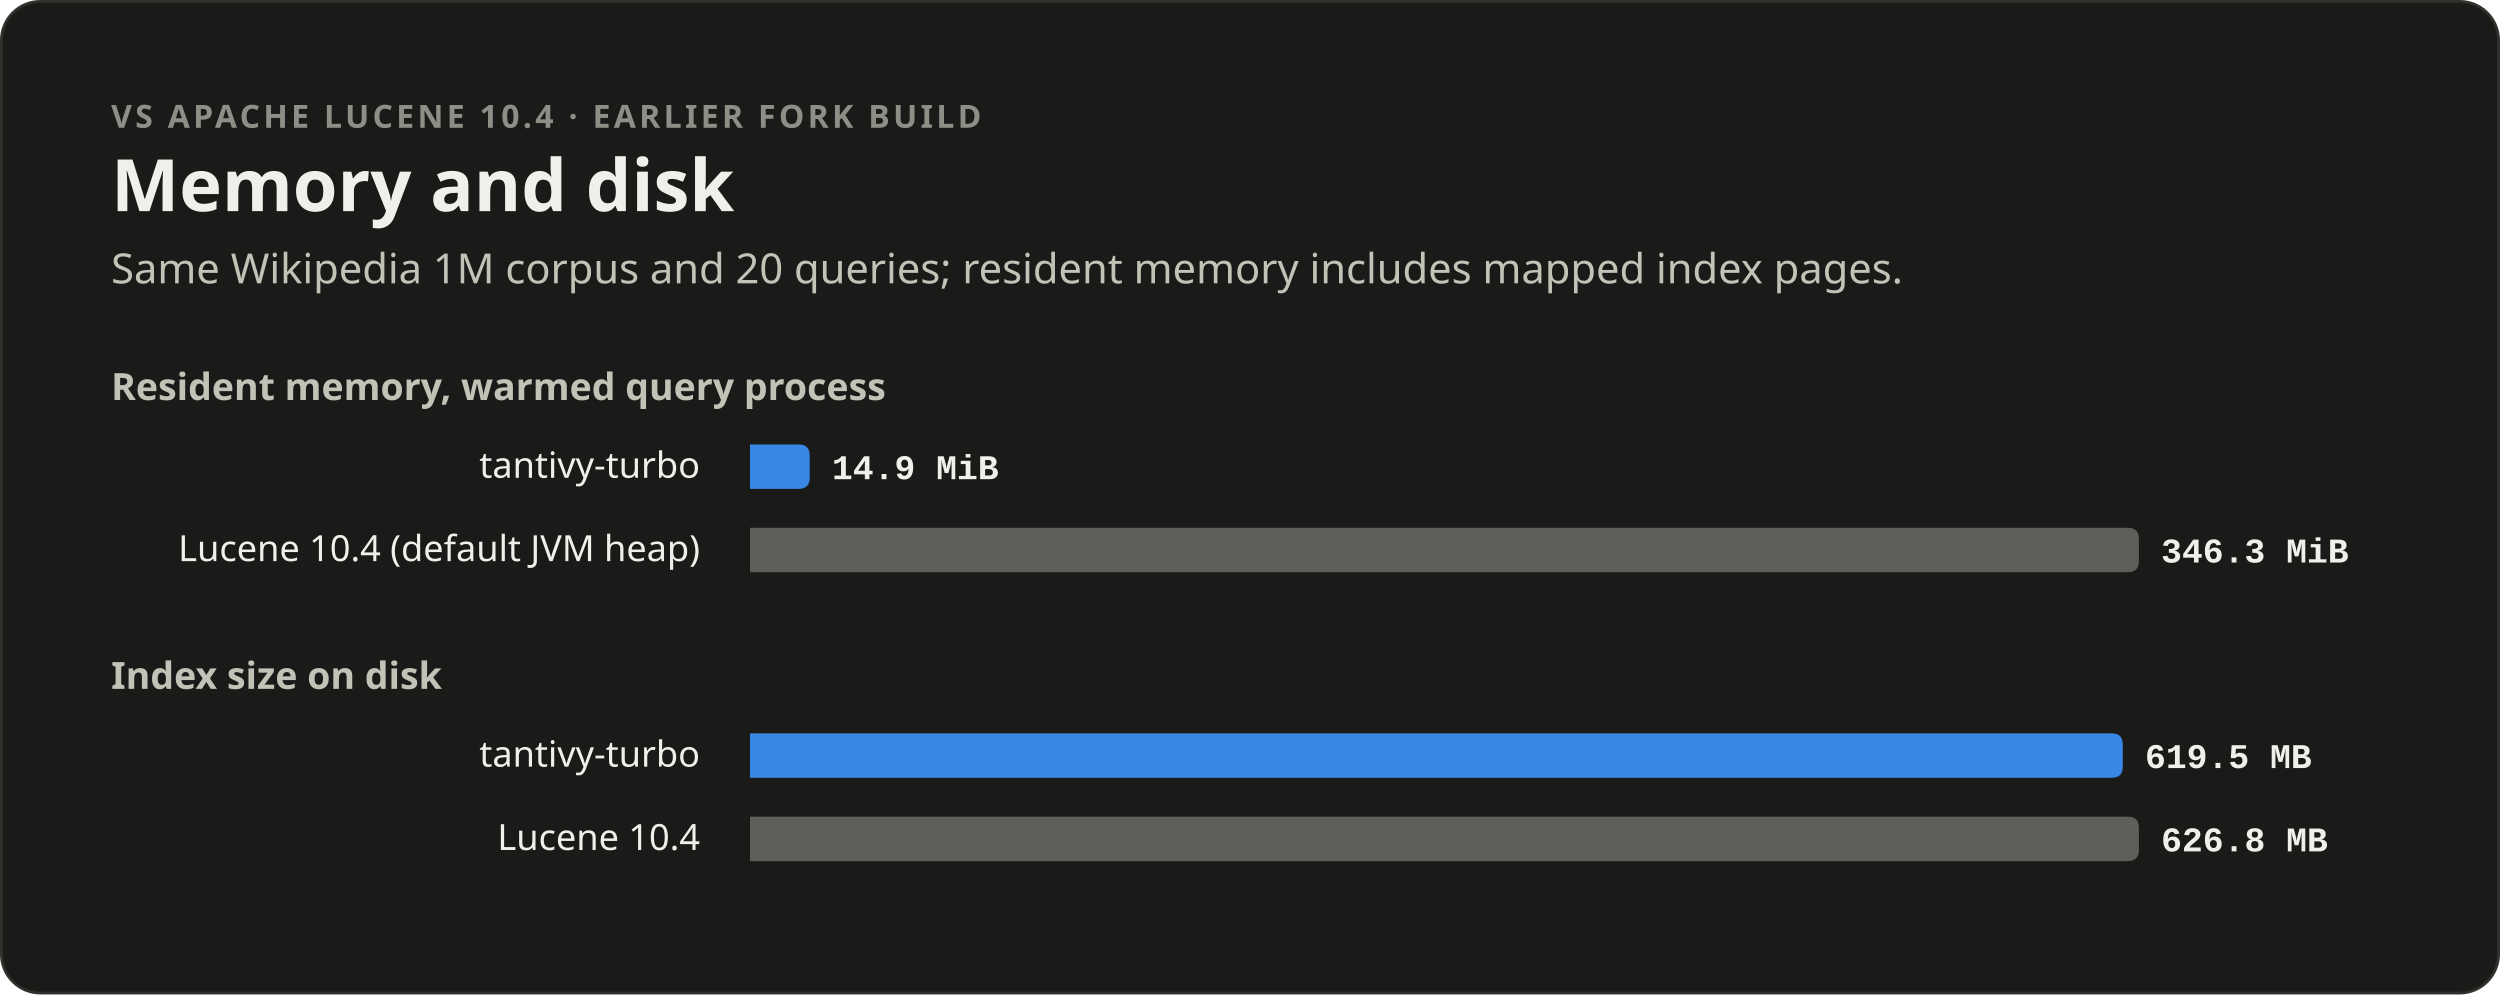
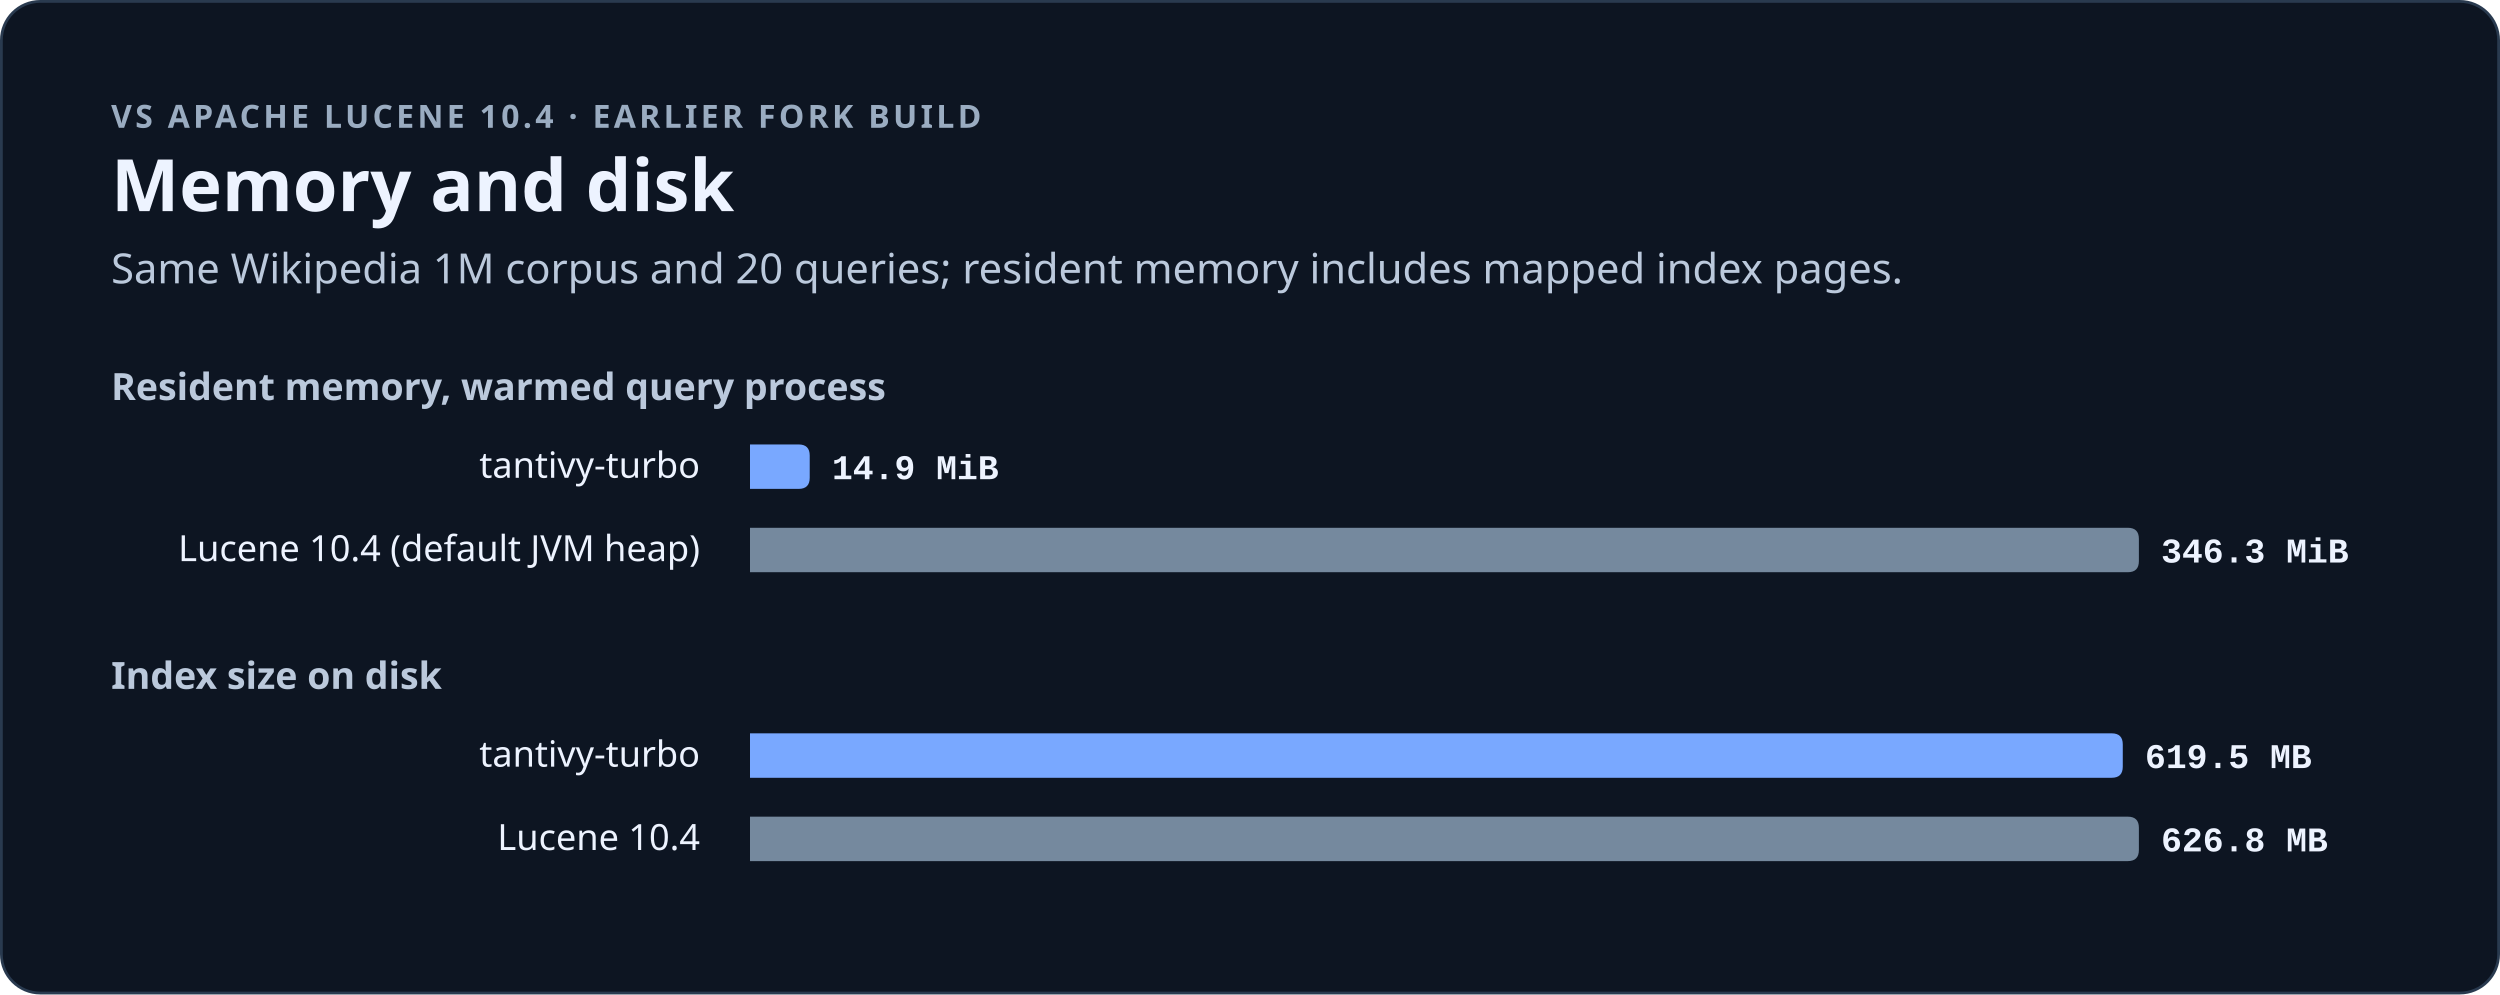
<svg xmlns="http://www.w3.org/2000/svg" width="900" height="358" viewBox="0 0 900 358" role="img" aria-labelledby="chart-title chart-description">
-   <rect x="0.5" y="0.5" width="899" height="357" rx="14" fill="#1a1a19" stroke="#30302d" />
-   <text x="40.0" y="46.0" font-size="11.5" font-weight="600" fill="#8f8e86" text-anchor="start" letter-spacing="1.2" font-family="-apple-system, BlinkMacSystemFont, 'Segoe UI', 'Noto Sans', Helvetica, Arial, sans-serif">VS APACHE LUCENE 10.4 · EARLIER FORK BUILD</text>
-   <text x="40.0" y="76.0" font-size="26" font-weight="700" fill="#f0efec" text-anchor="start" font-family="-apple-system, BlinkMacSystemFont, 'Segoe UI', 'Noto Sans', Helvetica, Arial, sans-serif">Memory and disk</text>
-   <text x="40.0" y="102.0" font-size="15" font-weight="400" fill="#c3c2b7" text-anchor="start" font-family="-apple-system, BlinkMacSystemFont, 'Segoe UI', 'Noto Sans', Helvetica, Arial, sans-serif">Same Wikipedia 1M corpus and 20 queries; resident memory includes mapped index pages.</text>
-   <text x="40.0" y="144.0" font-size="13.5" font-weight="600" fill="#c3c2b7" text-anchor="start" font-family="-apple-system, BlinkMacSystemFont, 'Segoe UI', 'Noto Sans', Helvetica, Arial, sans-serif">Resident memory, warmed query process</text>
-   <text x="252.0" y="172.0" font-size="13" font-weight="400" fill="#f0efec" text-anchor="end" font-family="-apple-system, BlinkMacSystemFont, 'Segoe UI', 'Noto Sans', Helvetica, Arial, sans-serif">tantivy-turbo</text>
-   <path d="M270.0,160.0 H287.5 Q291.5,160.0 291.5,164.0 V172.0 Q291.5,176.0 287.5,176.0 H270.0 Z" fill="#3987e5" />
-   <text x="299.5" y="172.5" font-size="12.5" font-weight="600" fill="#f0efec" text-anchor="start" font-family="ui-monospace, SFMono-Regular, 'SF Mono', Menlo, Consolas, 'Liberation Mono', monospace">14.9 MiB</text>
-   <text x="252.0" y="202.0" font-size="13" font-weight="400" fill="#f0efec" text-anchor="end" font-family="-apple-system, BlinkMacSystemFont, 'Segoe UI', 'Noto Sans', Helvetica, Arial, sans-serif">Lucene 10.4 (default JVM heap)</text>
-   <path d="M270.0,190.0 H766.0 Q770.0,190.0 770.0,194.0 V202.0 Q770.0,206.0 766.0,206.0 H270.0 Z" fill="#5f5e59" />
-   <text x="778.0" y="202.5" font-size="12.5" font-weight="600" fill="#f0efec" text-anchor="start" font-family="ui-monospace, SFMono-Regular, 'SF Mono', Menlo, Consolas, 'Liberation Mono', monospace">346.3 MiB</text>
-   <text x="40.0" y="248.0" font-size="13.5" font-weight="600" fill="#c3c2b7" text-anchor="start" font-family="-apple-system, BlinkMacSystemFont, 'Segoe UI', 'Noto Sans', Helvetica, Arial, sans-serif">Index size on disk</text>
-   <text x="252.0" y="276.0" font-size="13" font-weight="400" fill="#f0efec" text-anchor="end" font-family="-apple-system, BlinkMacSystemFont, 'Segoe UI', 'Noto Sans', Helvetica, Arial, sans-serif">tantivy-turbo</text>
-   <path d="M270.0,264.0 H760.2 Q764.2,264.0 764.2,268.0 V276.0 Q764.2,280.0 760.2,280.0 H270.0 Z" fill="#3987e5" />
-   <text x="772.2" y="276.5" font-size="12.5" font-weight="600" fill="#f0efec" text-anchor="start" font-family="ui-monospace, SFMono-Regular, 'SF Mono', Menlo, Consolas, 'Liberation Mono', monospace">619.5 MB</text>
-   <text x="252.0" y="306.0" font-size="13" font-weight="400" fill="#f0efec" text-anchor="end" font-family="-apple-system, BlinkMacSystemFont, 'Segoe UI', 'Noto Sans', Helvetica, Arial, sans-serif">Lucene 10.4</text>
-   <path d="M270.0,294.0 H766.0 Q770.0,294.0 770.0,298.0 V306.0 Q770.0,310.0 766.0,310.0 H270.0 Z" fill="#5f5e59" />
-   <text x="778.0" y="306.5" font-size="12.5" font-weight="600" fill="#f0efec" text-anchor="start" font-family="ui-monospace, SFMono-Regular, 'SF Mono', Menlo, Consolas, 'Liberation Mono', monospace">626.8 MB</text>
+   <rect x="0.5" y="0.5" width="899" height="357" rx="14" fill="#0d1522" stroke="#293a4f" />
+   <text x="40.0" y="46.0" font-size="11.5" font-weight="600" fill="#9aacc1" text-anchor="start" letter-spacing="1.2" font-family="-apple-system, BlinkMacSystemFont, 'Segoe UI', 'Noto Sans', Helvetica, Arial, sans-serif">VS APACHE LUCENE 10.4 · EARLIER FORK BUILD</text>
+   <text x="40.0" y="76.0" font-size="26" font-weight="700" fill="#edf3ff" text-anchor="start" font-family="-apple-system, BlinkMacSystemFont, 'Segoe UI', 'Noto Sans', Helvetica, Arial, sans-serif">Memory and disk</text>
+   <text x="40.0" y="102.0" font-size="15" font-weight="400" fill="#bbc9dc" text-anchor="start" font-family="-apple-system, BlinkMacSystemFont, 'Segoe UI', 'Noto Sans', Helvetica, Arial, sans-serif">Same Wikipedia 1M corpus and 20 queries; resident memory includes mapped index pages.</text>
+   <text x="40.0" y="144.0" font-size="13.5" font-weight="600" fill="#bbc9dc" text-anchor="start" font-family="-apple-system, BlinkMacSystemFont, 'Segoe UI', 'Noto Sans', Helvetica, Arial, sans-serif">Resident memory, warmed query process</text>
+   <text x="252.0" y="172.0" font-size="13" font-weight="400" fill="#edf3ff" text-anchor="end" font-family="-apple-system, BlinkMacSystemFont, 'Segoe UI', 'Noto Sans', Helvetica, Arial, sans-serif">tantivy-turbo</text>
+   <path d="M270.0,160.0 H287.5 Q291.5,160.0 291.5,164.0 V172.0 Q291.5,176.0 287.5,176.0 H270.0 Z" fill="#79a8ff" />
+   <text x="299.5" y="172.5" font-size="12.5" font-weight="600" fill="#edf3ff" text-anchor="start" font-family="ui-monospace, SFMono-Regular, 'SF Mono', Menlo, Consolas, 'Liberation Mono', monospace">14.9 MiB</text>
+   <text x="252.0" y="202.0" font-size="13" font-weight="400" fill="#edf3ff" text-anchor="end" font-family="-apple-system, BlinkMacSystemFont, 'Segoe UI', 'Noto Sans', Helvetica, Arial, sans-serif">Lucene 10.4 (default JVM heap)</text>
+   <path d="M270.0,190.0 H766.0 Q770.0,190.0 770.0,194.0 V202.0 Q770.0,206.0 766.0,206.0 H270.0 Z" fill="#75899e" />
+   <text x="778.0" y="202.5" font-size="12.5" font-weight="600" fill="#edf3ff" text-anchor="start" font-family="ui-monospace, SFMono-Regular, 'SF Mono', Menlo, Consolas, 'Liberation Mono', monospace">346.3 MiB</text>
+   <text x="40.0" y="248.0" font-size="13.5" font-weight="600" fill="#bbc9dc" text-anchor="start" font-family="-apple-system, BlinkMacSystemFont, 'Segoe UI', 'Noto Sans', Helvetica, Arial, sans-serif">Index size on disk</text>
+   <text x="252.0" y="276.0" font-size="13" font-weight="400" fill="#edf3ff" text-anchor="end" font-family="-apple-system, BlinkMacSystemFont, 'Segoe UI', 'Noto Sans', Helvetica, Arial, sans-serif">tantivy-turbo</text>
+   <path d="M270.0,264.0 H760.2 Q764.2,264.0 764.2,268.0 V276.0 Q764.2,280.0 760.2,280.0 H270.0 Z" fill="#79a8ff" />
+   <text x="772.2" y="276.5" font-size="12.5" font-weight="600" fill="#edf3ff" text-anchor="start" font-family="ui-monospace, SFMono-Regular, 'SF Mono', Menlo, Consolas, 'Liberation Mono', monospace">619.5 MB</text>
+   <text x="252.0" y="306.0" font-size="13" font-weight="400" fill="#edf3ff" text-anchor="end" font-family="-apple-system, BlinkMacSystemFont, 'Segoe UI', 'Noto Sans', Helvetica, Arial, sans-serif">Lucene 10.4</text>
+   <path d="M270.0,294.0 H766.0 Q770.0,294.0 770.0,298.0 V306.0 Q770.0,310.0 766.0,310.0 H270.0 Z" fill="#75899e" />
+   <text x="778.0" y="306.5" font-size="12.5" font-weight="600" fill="#edf3ff" text-anchor="start" font-family="ui-monospace, SFMono-Regular, 'SF Mono', Menlo, Consolas, 'Liberation Mono', monospace">626.8 MB</text>
</svg>
